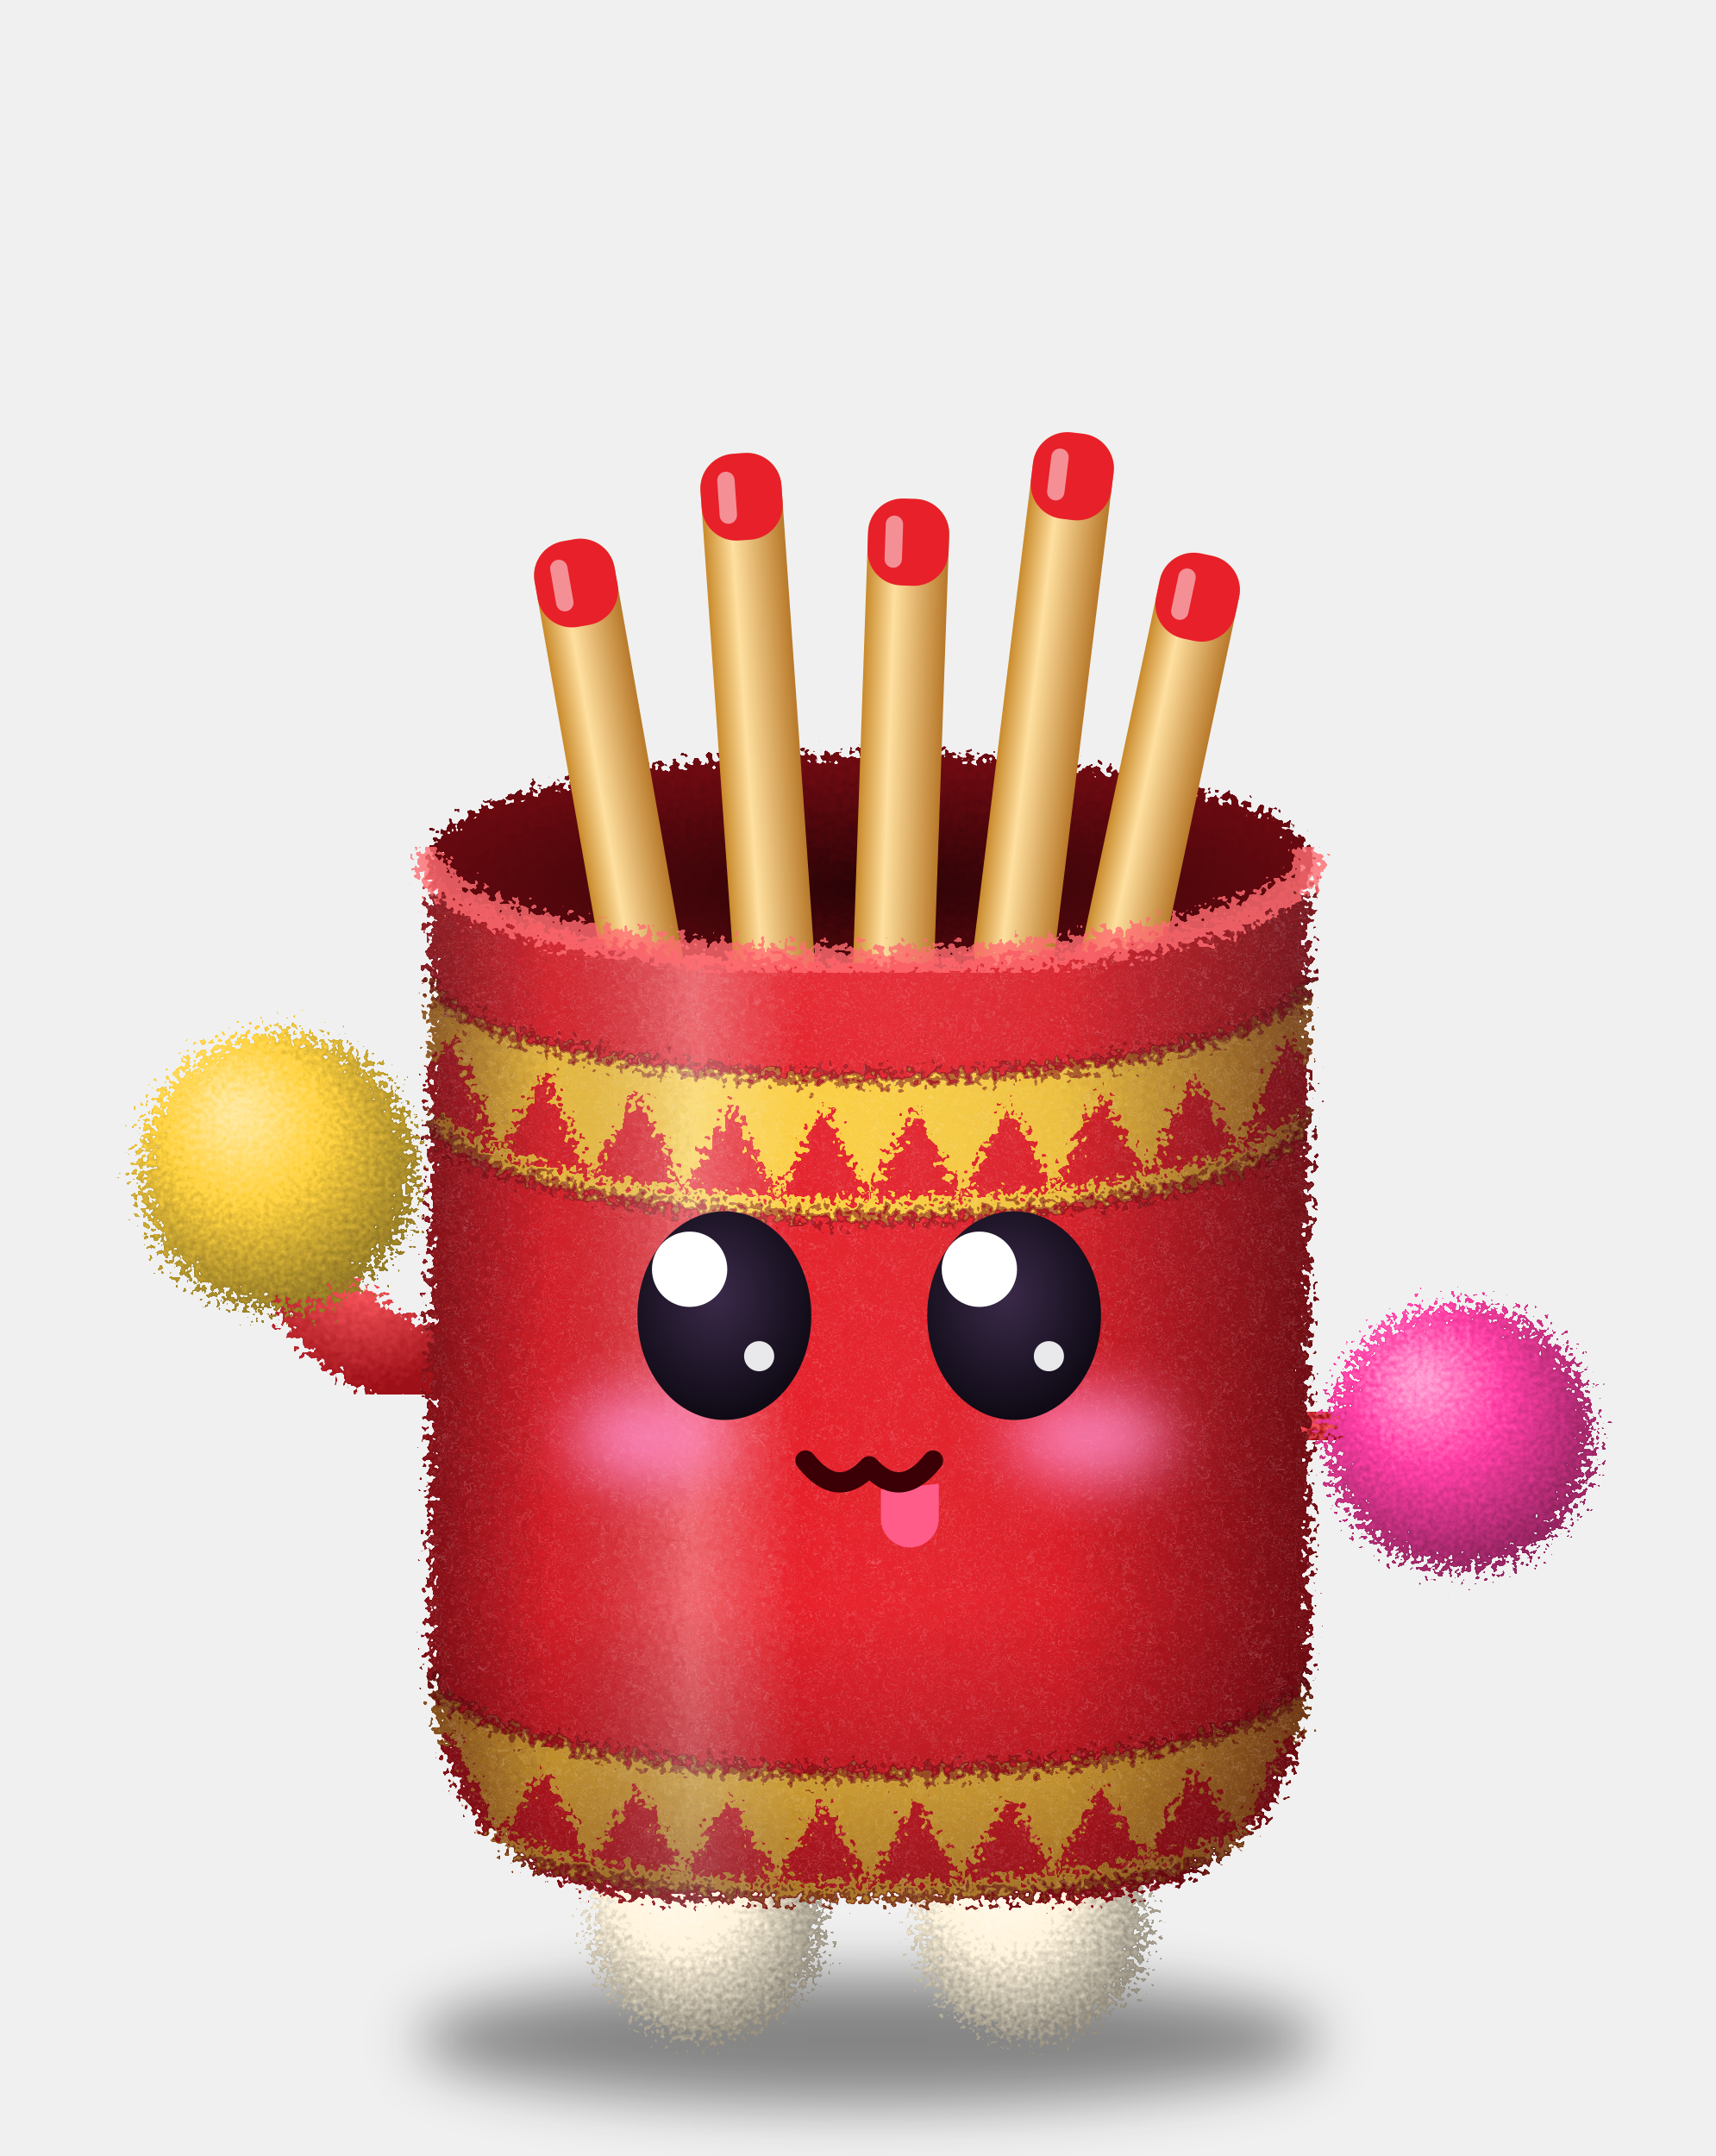
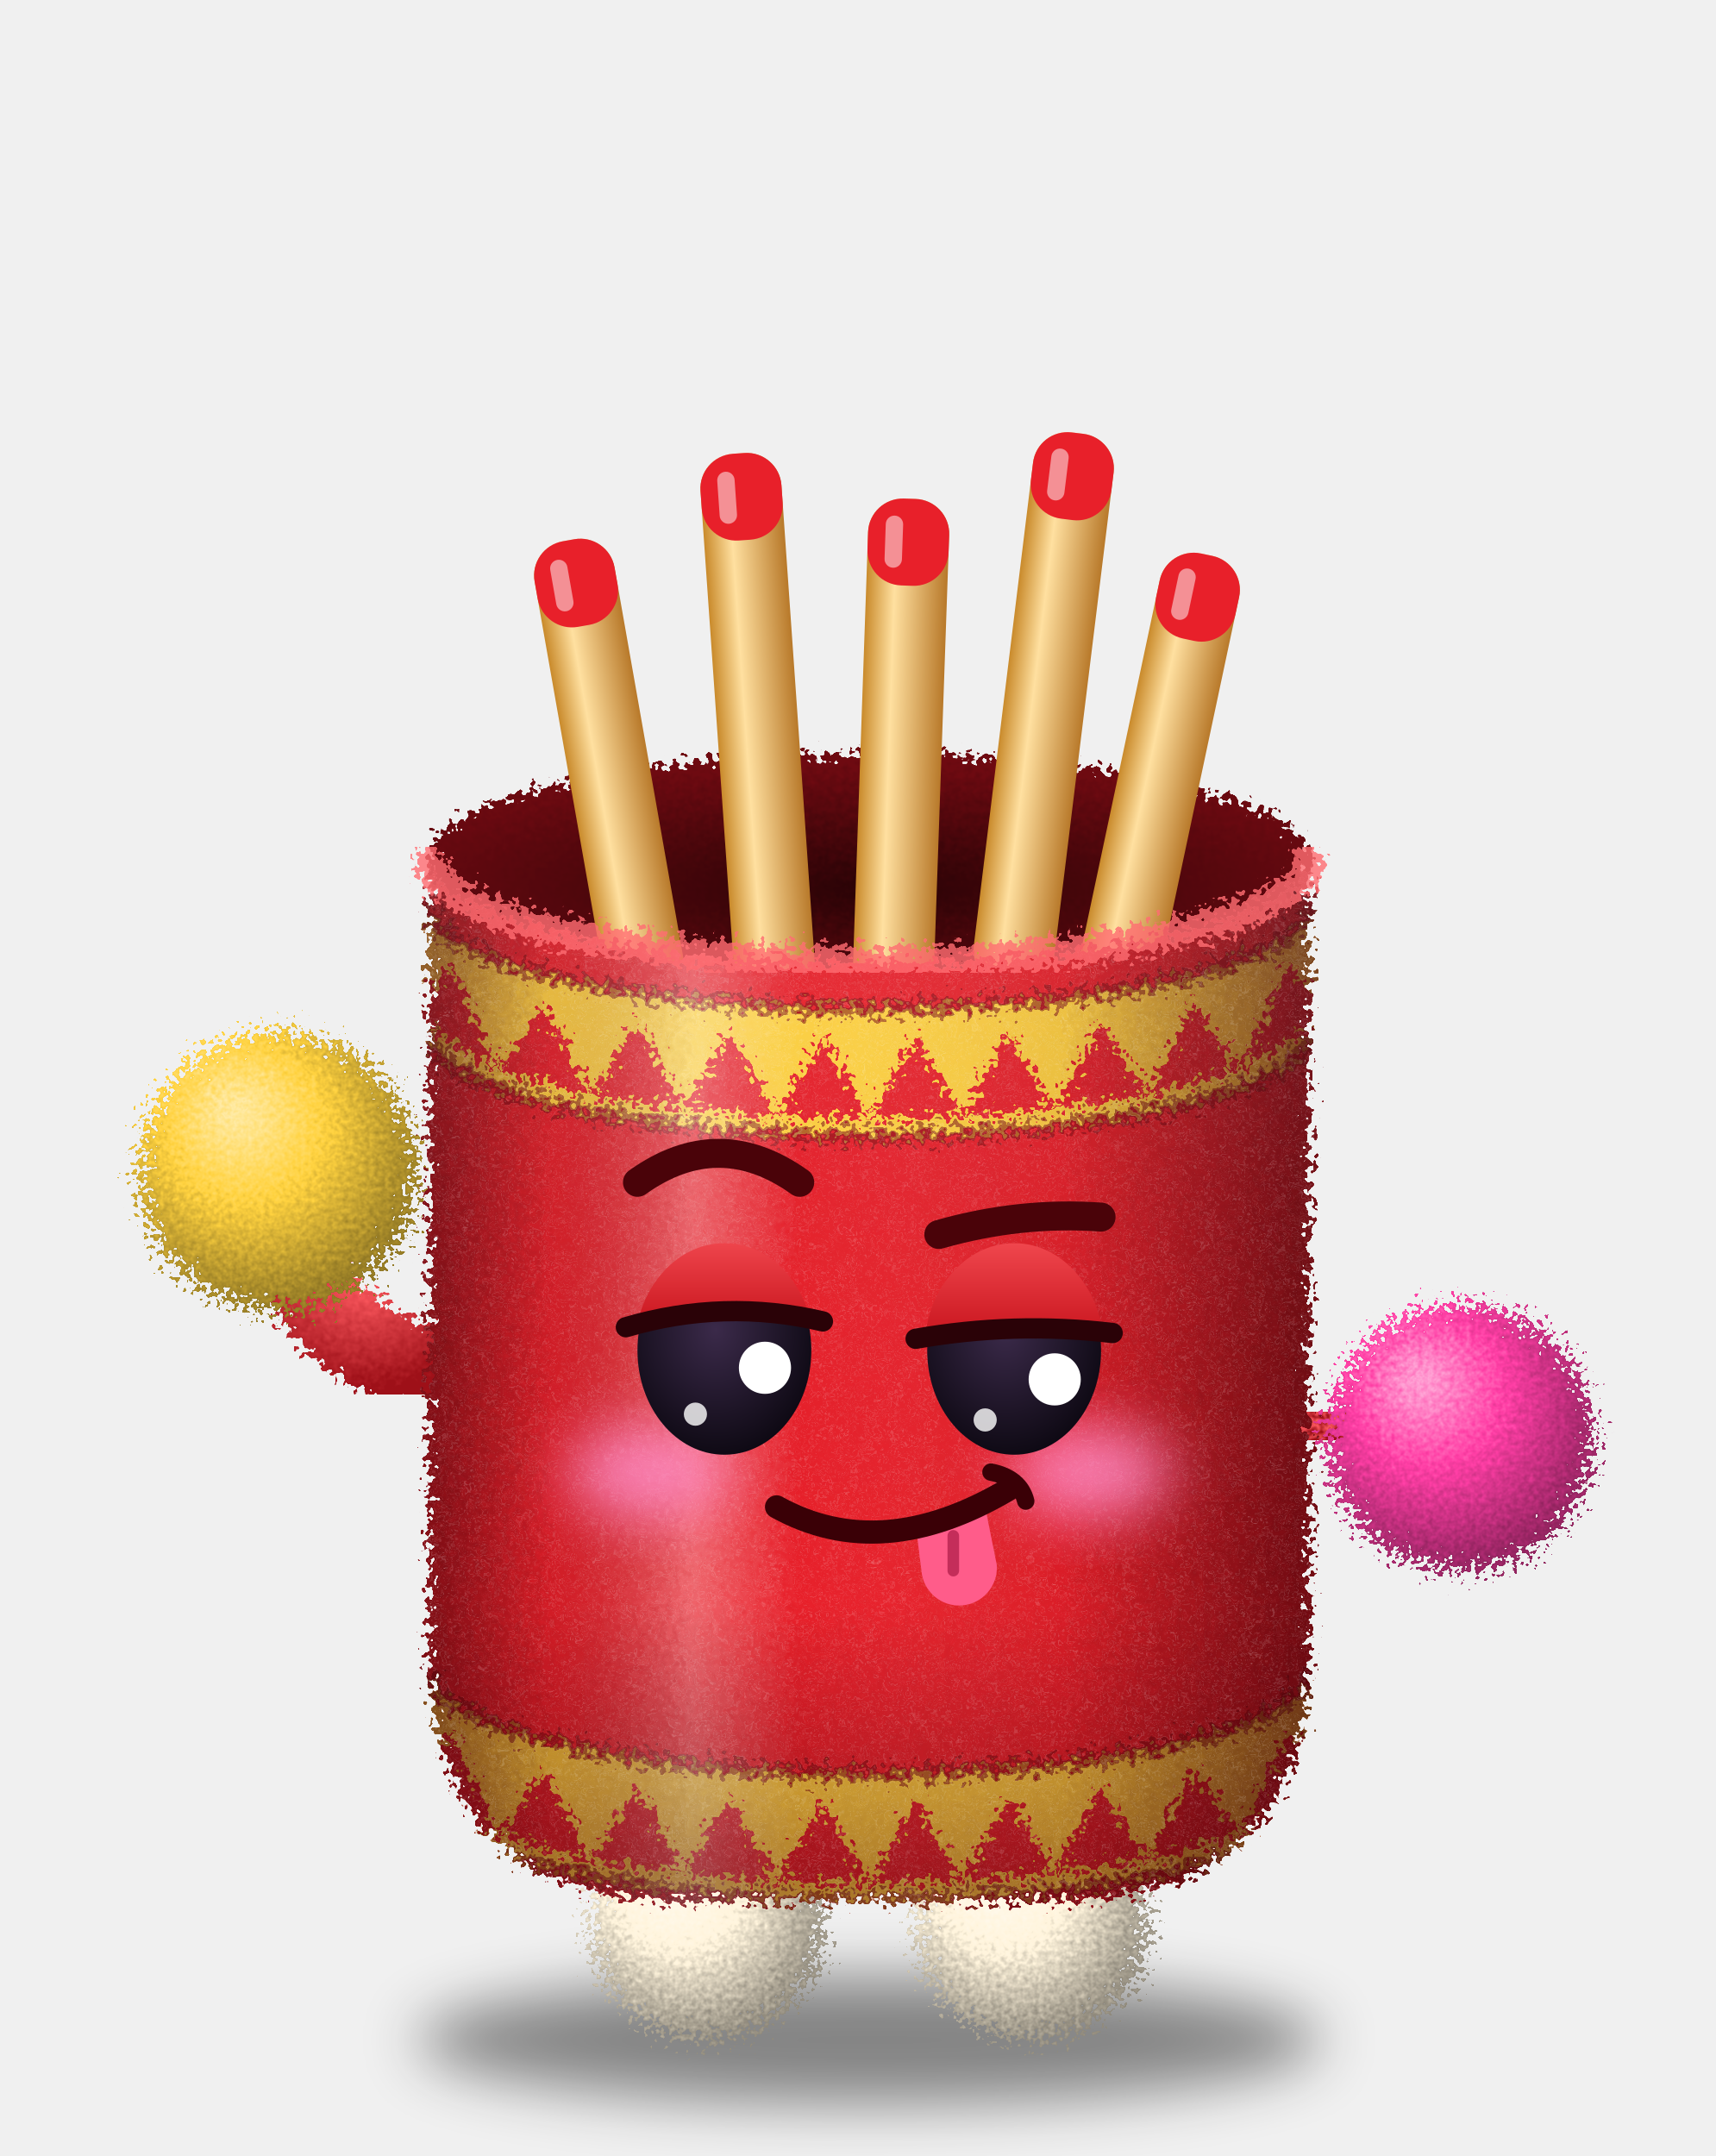
<svg xmlns="http://www.w3.org/2000/svg" class="mascot " viewBox="-30 -52 296 372" role="img" aria-label="น้องซี้ มาสคอตเกมเซียมซี้">
  <defs>
    <filter id="m1-fur" x="-10%" y="-10%" width="120%" height="120%">
      <feTurbulence type="fractalNoise" baseFrequency="0.85" numOctaves="2" seed="3" result="n" />
      <feDisplacementMap in="SourceGraphic" in2="n" scale="7" xChannelSelector="R" yChannelSelector="G" />
    </filter>
    <filter id="m1-shag" x="-35%" y="-35%" width="170%" height="170%">
      <feTurbulence type="fractalNoise" baseFrequency="1.1" numOctaves="2" seed="11" result="n" />
      <feDisplacementMap in="SourceGraphic" in2="n" scale="12" xChannelSelector="R" yChannelSelector="G" />
    </filter>
    <filter id="m1-fuzz" x="0" y="0" width="100%" height="100%">
      <feTurbulence type="fractalNoise" baseFrequency="0.6 1.5" numOctaves="3" seed="5" />
      <feColorMatrix type="matrix" values="0 0 0 0 1  0 0 0 0 1  0 0 0 0 1  0 0 0 2 -1" />
    </filter>
    <filter id="m1-soft" x="-50%" y="-50%" width="200%" height="200%">
      <feGaussianBlur stdDeviation="5" />
    </filter>
    <clipPath id="m1-clip">
      <path d="M44 96 L44 232 Q44 276 88 276 L152 276 Q196 276 196 232 L196 96 A76 18 0 0 1 44 96 Z" />
    </clipPath>
    <linearGradient id="m1-cyl" x1="0" x2="1" y1="0" y2="0">
      <stop offset="0" stop-color="#3a0006" stop-opacity=".6" />
      <stop offset=".14" stop-color="#3a0006" stop-opacity=".12" />
      <stop offset=".3" stop-color="#fff" stop-opacity=".32" />
      <stop offset=".42" stop-color="#fff" stop-opacity="0" />
      <stop offset=".72" stop-color="#3a0006" stop-opacity=".08" />
      <stop offset="1" stop-color="#3a0006" stop-opacity=".7" />
    </linearGradient>
    <linearGradient id="m1-cylv" x1="0" x2="0" y1="0" y2="1">
      <stop offset="0" stop-color="#fff" stop-opacity=".1" />
      <stop offset=".75" stop-color="#3a0006" stop-opacity="0" />
      <stop offset="1" stop-color="#3a0006" stop-opacity=".45" />
    </linearGradient>
    <radialGradient id="m1-hole" cx="50%" cy="65%" r="60%">
      <stop offset="0" stop-color="#2a0306" />
      <stop offset="1" stop-color="#6e0a11" />
    </radialGradient>
    <linearGradient id="m1-stick" x1="0" x2="1">
      <stop offset="0" stop-color="#c98a2b" />
      <stop offset=".35" stop-color="#ffe0a0" />
      <stop offset="1" stop-color="#b8792a" />
    </linearGradient>
    <radialGradient id="m1-badge" cx="40%" cy="35%" r="70%">
      <stop offset="0" stop-color="#fff" />
      <stop offset="1" stop-color="#f3dfb6" />
    </radialGradient>
    <radialGradient id="m1-eye" cx="45%" cy="40%" r="65%">
      <stop offset="0" stop-color="#3b2a4a" />
      <stop offset="1" stop-color="#0b0710" />
    </radialGradient>
    <radialGradient id="m1-arm" cx="40%" cy="35%" r="70%">
      <stop offset="0" stop-color="#ff5a60" />
      <stop offset="1" stop-color="#9e1018" />
    </radialGradient>
+     <clipPath id="m1-eyeclipL">
+       <ellipse cx="95" cy="175" rx="15.5" ry="18.5" />
+     </clipPath>
+     <clipPath id="m1-eyeclipR">
+       <ellipse cx="145" cy="175" rx="15.5" ry="18.5" />
+     </clipPath>
+     <linearGradient id="m1-lid" x1="0" x2="0" y1="0" y2="1">
+       <stop offset="0" stop-color="#ff5a60" />
+       <stop offset="1" stop-color="#c8141d" />
+     </linearGradient>
    <radialGradient id="m1-pom0" cx="42%" cy="38%" r="65%" fx="34%" fy="28%">
      <stop offset="0" stop-color="#ffeba9" />
      <stop offset=".45" stop-color="#FFD23F" />
      <stop offset="1" stop-color="#8c7423" />
    </radialGradient>
    <radialGradient id="m1-pom1" cx="42%" cy="38%" r="65%" fx="34%" fy="28%">
      <stop offset="0" stop-color="#ffa8d7" />
      <stop offset=".45" stop-color="#FF3EA5" />
      <stop offset="1" stop-color="#8c225b" />
    </radialGradient>
    <radialGradient id="m1-pom2" cx="42%" cy="38%" r="65%" fx="34%" fy="28%">
      <stop offset="0" stop-color="#fffaef" />
      <stop offset=".45" stop-color="#FFF4DC" />
      <stop offset="1" stop-color="#8c8679" />
    </radialGradient>
    <radialGradient id="m1-pom3" cx="42%" cy="38%" r="65%" fx="34%" fy="28%">
      <stop offset="0" stop-color="#fffaef" />
      <stop offset=".45" stop-color="#FFF4DC" />
      <stop offset="1" stop-color="#8c8679" />
    </radialGradient>
  </defs>
  <ellipse class="ground" cx="120" cy="300" rx="78" ry="11" fill="#000" opacity=".45" filter="url(#m1-soft)" />
  <g class="mascot-dance">
    <g class="mascot-shake">
      <ellipse cx="120" cy="96" rx="76" ry="18" fill="url(#m1-hole)" filter="url(#m1-fur)" />
      <g class="sticks">
        <g transform="rotate(-10 82 120)">
          <rect x="75" y="40" width="14" height="96" rx="6" fill="url(#m1-stick)" />
          <rect x="75" y="40" width="14" height="15" rx="6" fill="#E8202A" />
          <rect x="78" y="43" width="3" height="9" rx="1.5" fill="#fff" opacity=".5" />
        </g>
        <g transform="rotate(-4 104 120)">
          <rect x="97" y="26" width="14" height="96" rx="6" fill="url(#m1-stick)" />
          <rect x="97" y="26" width="14" height="15" rx="6" fill="#E8202A" />
          <rect x="100" y="29" width="3" height="9" rx="1.5" fill="#fff" opacity=".5" />
        </g>
        <g transform="rotate(2 124 120)">
          <rect x="117" y="34" width="14" height="96" rx="6" fill="url(#m1-stick)" />
          <rect x="117" y="34" width="14" height="15" rx="6" fill="#E8202A" />
          <rect x="120" y="37" width="3" height="9" rx="1.5" fill="#fff" opacity=".5" />
        </g>
        <g transform="rotate(7 144 120)">
          <rect x="137" y="22" width="14" height="96" rx="6" fill="url(#m1-stick)" />
          <rect x="137" y="22" width="14" height="15" rx="6" fill="#E8202A" />
          <rect x="140" y="25" width="3" height="9" rx="1.5" fill="#fff" opacity=".5" />
        </g>
        <g transform="rotate(12 162 120)">
          <rect x="155" y="42" width="14" height="96" rx="6" fill="url(#m1-stick)" />
          <rect x="155" y="42" width="14" height="15" rx="6" fill="#E8202A" />
          <rect x="158" y="45" width="3" height="9" rx="1.5" fill="#fff" opacity=".5" />
        </g>
      </g>
      <g class="foot foot-l">
        <circle cx="92" cy="280" r="20" fill="url(#m1-pom2)" filter="url(#m1-shag)" />
      </g>
      <g class="foot foot-r">
        <circle cx="148" cy="280" r="20" fill="url(#m1-pom3)" filter="url(#m1-shag)" />
      </g>
      <g class="arm arm-l">
        <path d="M52 186 C32 184 22 172 20 160" fill="none" stroke="url(#m1-arm)" stroke-width="15" stroke-linecap="round" filter="url(#m1-fur)" />
        <circle cx="18" cy="150" r="24" fill="url(#m1-pom0)" filter="url(#m1-shag)" />
      </g>
      <g class="arm arm-r">
        <path d="M188 192 C202 194 210 196 216 196" fill="none" stroke="url(#m1-arm)" stroke-width="15" stroke-linecap="round" filter="url(#m1-fur)" />
        <circle cx="222" cy="196" r="23" fill="url(#m1-pom1)" filter="url(#m1-shag)" />
      </g>
      <g class="body">
        <g filter="url(#m1-fur)">
          <path d="M44 96 L44 232 Q44 276 88 276 L152 276 Q196 276 196 232 L196 96 A76 18 0 0 1 44 96 Z" fill="#E8202A" />
          <g clip-path="url(#m1-clip)">
-             <path d="M44 116 A76 18 0 0 0 196 116 L196 140 A76 18 0 0 1 44 140 Z" fill="#FFD23F" />
-             <path d="M40 137.0 L48 126.8 L56 146.7 Z M56 146.7 L64 133.2 L72 151.0 Z M72 151.0 L80 136.3 L88 153.3 Z M88 153.3 L96 138.1 L104 154.6 Z M104 154.6 L112 138.9 L120 155.0 Z M120 155.0 L128 138.9 L136 154.6 Z M136 154.6 L144 138.1 L152 153.3 Z M152 153.3 L160 136.3 L168 151.0 Z M168 151.0 L176 133.2 L184 146.7 Z M184 146.7 L192 126.8 L200 137.0 Z" fill="#E8202A" />
-             <path d="M44 116 A76 18 0 0 0 196 116 M44 140 A76 18 0 0 0 196 140" fill="none" stroke="#7a0b12" stroke-width="2.5" opacity=".55" />
+             <path d="M44 104 A76 18 0 0 0 196 104 L196 126 A76 18 0 0 1 44 126 Z" fill="#FFD23F" />
+             <path d="M40 123.0 L48 114.8 L56 132.7 Z M56 132.7 L64 121.2 L72 137.0 Z M72 137.0 L80 124.3 L88 139.3 Z M88 139.3 L96 126.1 L104 140.6 Z M104 140.6 L112 126.9 L120 141.0 Z M120 141.0 L128 126.9 L136 140.6 Z M136 140.6 L144 126.1 L152 139.3 Z M152 139.3 L160 124.3 L168 137.0 Z M168 137.0 L176 121.2 L184 132.7 Z M184 132.7 L192 114.8 L200 123.0 Z" fill="#E8202A" />
+             <path d="M44 104 A76 18 0 0 0 196 104 M44 126 A76 18 0 0 0 196 126" fill="none" stroke="#7a0b12" stroke-width="2.5" opacity=".55" />
            <path d="M44 236 A76 18 0 0 0 196 236 L196 258 A76 18 0 0 1 44 258 Z" fill="#FFD23F" />
            <path d="M40 255.0 L48 246.8 L56 264.7 Z M56 264.7 L64 253.2 L72 269.0 Z M72 269.0 L80 256.3 L88 271.3 Z M88 271.3 L96 258.1 L104 272.6 Z M104 272.6 L112 258.9 L120 273.0 Z M120 273.0 L128 258.9 L136 272.6 Z M136 272.6 L144 258.1 L152 271.3 Z M152 271.3 L160 256.3 L168 269.0 Z M168 269.0 L176 253.2 L184 264.7 Z M184 264.7 L192 246.8 L200 255.0 Z" fill="#E8202A" />
            <path d="M44 236 A76 18 0 0 0 196 236 M44 258 A76 18 0 0 0 196 258" fill="none" stroke="#7a0b12" stroke-width="2.5" opacity=".55" />
            <rect x="44" y="70" width="152" height="206" fill="url(#m1-cyl)" />
            <rect x="44" y="70" width="152" height="206" fill="url(#m1-cylv)" />
            <rect x="44" y="70" width="152" height="206" filter="url(#m1-fuzz)" opacity=".28" />
          </g>
        </g>
        <path d="M44 96 A76 18 0 0 0 196 96" fill="none" stroke="#ff6d72" stroke-width="5" stroke-linecap="round" opacity=".8" filter="url(#m1-fur)" />
      </g>
-       <g class="face">
+       <g class="face" transform="translate(0 6)">
        <ellipse cx="82" cy="196" rx="14" ry="8" fill="#FF8CC6" opacity=".85" filter="url(#m1-soft)" />
        <ellipse cx="158" cy="196" rx="14" ry="8" fill="#FF8CC6" opacity=".85" filter="url(#m1-soft)" />
+         <g class="brows" fill="none" stroke="#4a0309" stroke-width="5" stroke-linecap="round">
+           <path d="M80 146 Q94 136 108 146" />
+           <path d="M132 155 Q146 151 160 152" />
+         </g>
        <g class="eyes">
          <ellipse cx="95" cy="175" rx="15" ry="18" fill="url(#m1-eye)" />
          <ellipse cx="145" cy="175" rx="15" ry="18" fill="url(#m1-eye)" />
-           <circle cx="89" cy="167" r="6.5" fill="#fff" />
-           <circle cx="139" cy="167" r="6.5" fill="#fff" />
-           <circle cx="101" cy="182" r="2.6" fill="#fff" opacity=".9" />
-           <circle cx="151" cy="182" r="2.6" fill="#fff" opacity=".9" />
+           <g clip-path="url(#m1-eyeclipL)">
+             <path d="M76 150 H114 V170 Q95 166 76 171 Z" fill="url(#m1-lid)" />
+           </g>
+           <g clip-path="url(#m1-eyeclipR)">
+             <path d="M126 150 H164 V172 Q145 170 126 173 Z" fill="url(#m1-lid)" />
+           </g>
+           <path d="M78 171 Q95 166 112 170" fill="none" stroke="#2a0207" stroke-width="3.5" stroke-linecap="round" />
+           <path d="M128 173 Q145 170 162 172" fill="none" stroke="#2a0207" stroke-width="3.5" stroke-linecap="round" />
+           <circle cx="102" cy="178" r="4.5" fill="#fff" />
+           <circle cx="152" cy="180" r="4.5" fill="#fff" />
+           <circle cx="90" cy="186" r="2" fill="#fff" opacity=".8" />
+           <circle cx="140" cy="187" r="2" fill="#fff" opacity=".8" />
        </g>
        <g class="tongue">
-           <path d="M122 205 v5 a5 5 0 0 0 10 0 v-6" fill="#FF5C8A" />
+           <path d="M128 205 l1 8 a6.5 6.5 0 0 0 13 -1 l-2 -10" fill="#FF5C8A" />
+           <path d="M134.5 207 v6" stroke="#c42d5a" stroke-width="2" stroke-linecap="round" />
        </g>
-         <path d="M109 200 Q114.5 207 120 201 Q125.5 207 131 200" fill="none" stroke="#3a0006" stroke-width="3.5" stroke-linecap="round" stroke-linejoin="round" />
+         <path d="M104 202 Q122 212 144 199" fill="none" stroke="#3a0006" stroke-width="4" stroke-linecap="round" />
+         <path d="M141 196 q5 1 6 5" fill="none" stroke="#3a0006" stroke-width="3" stroke-linecap="round" />
      </g>
    </g>
  </g>
</svg>
